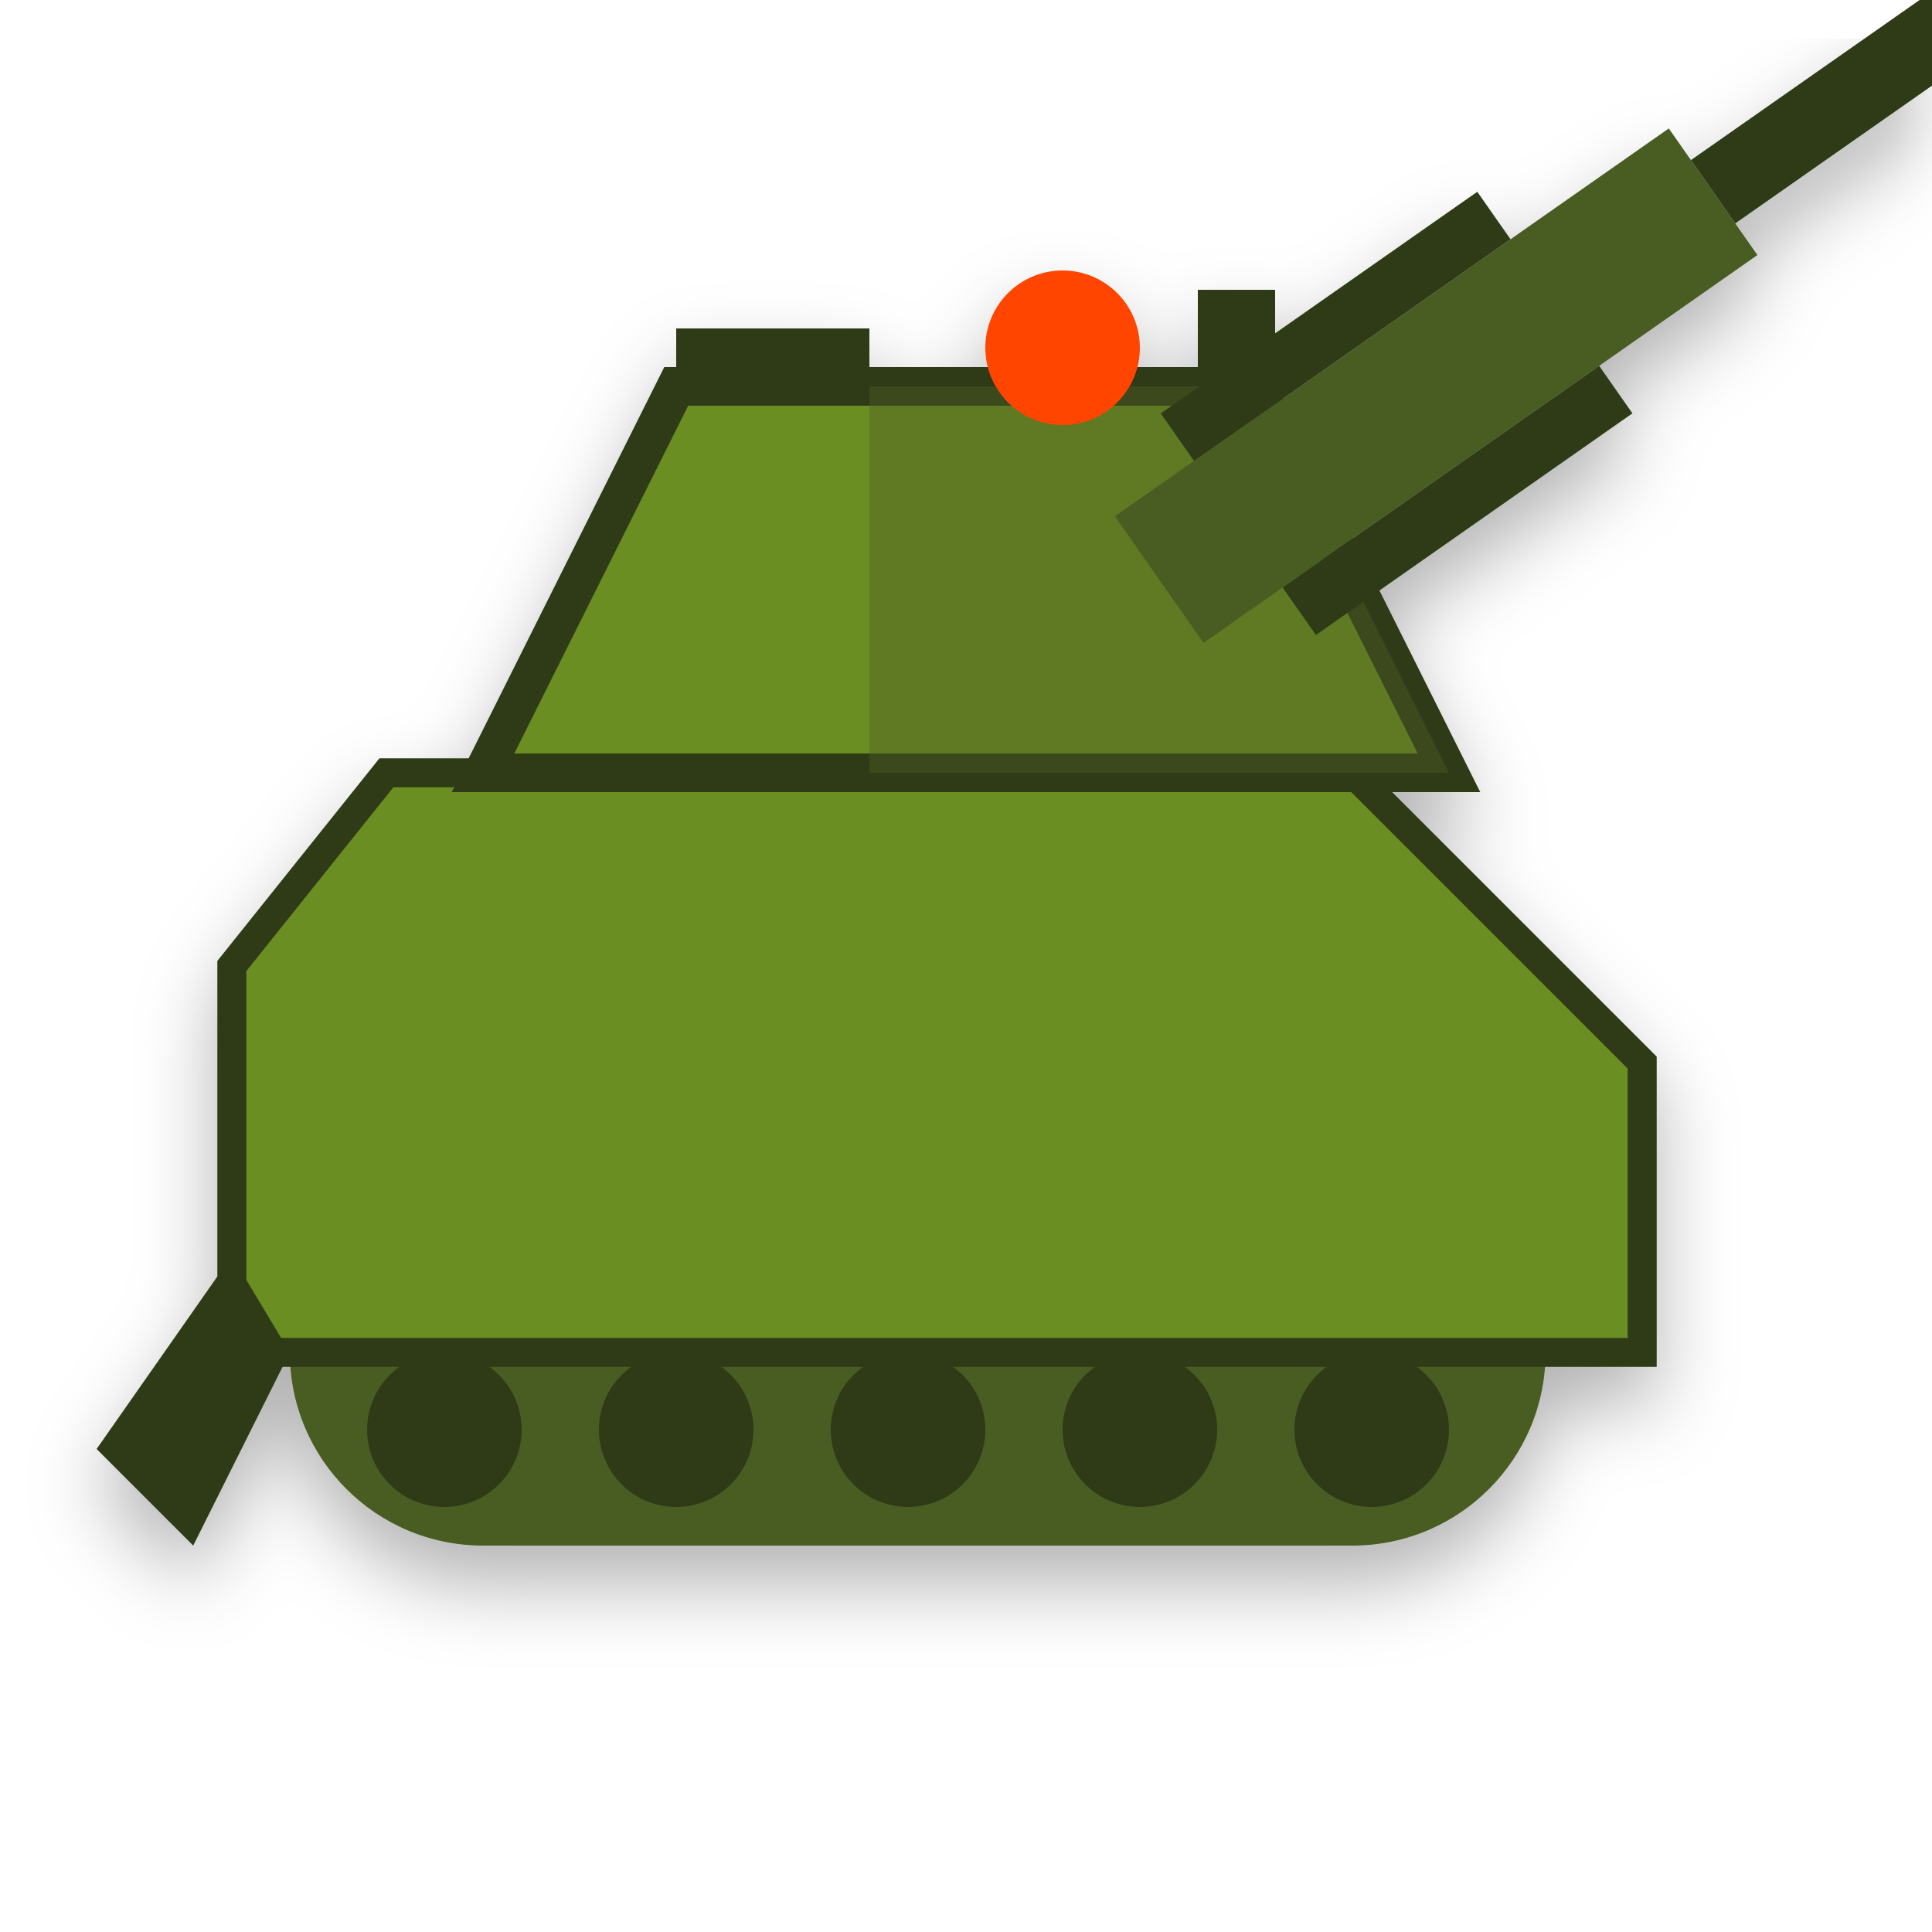
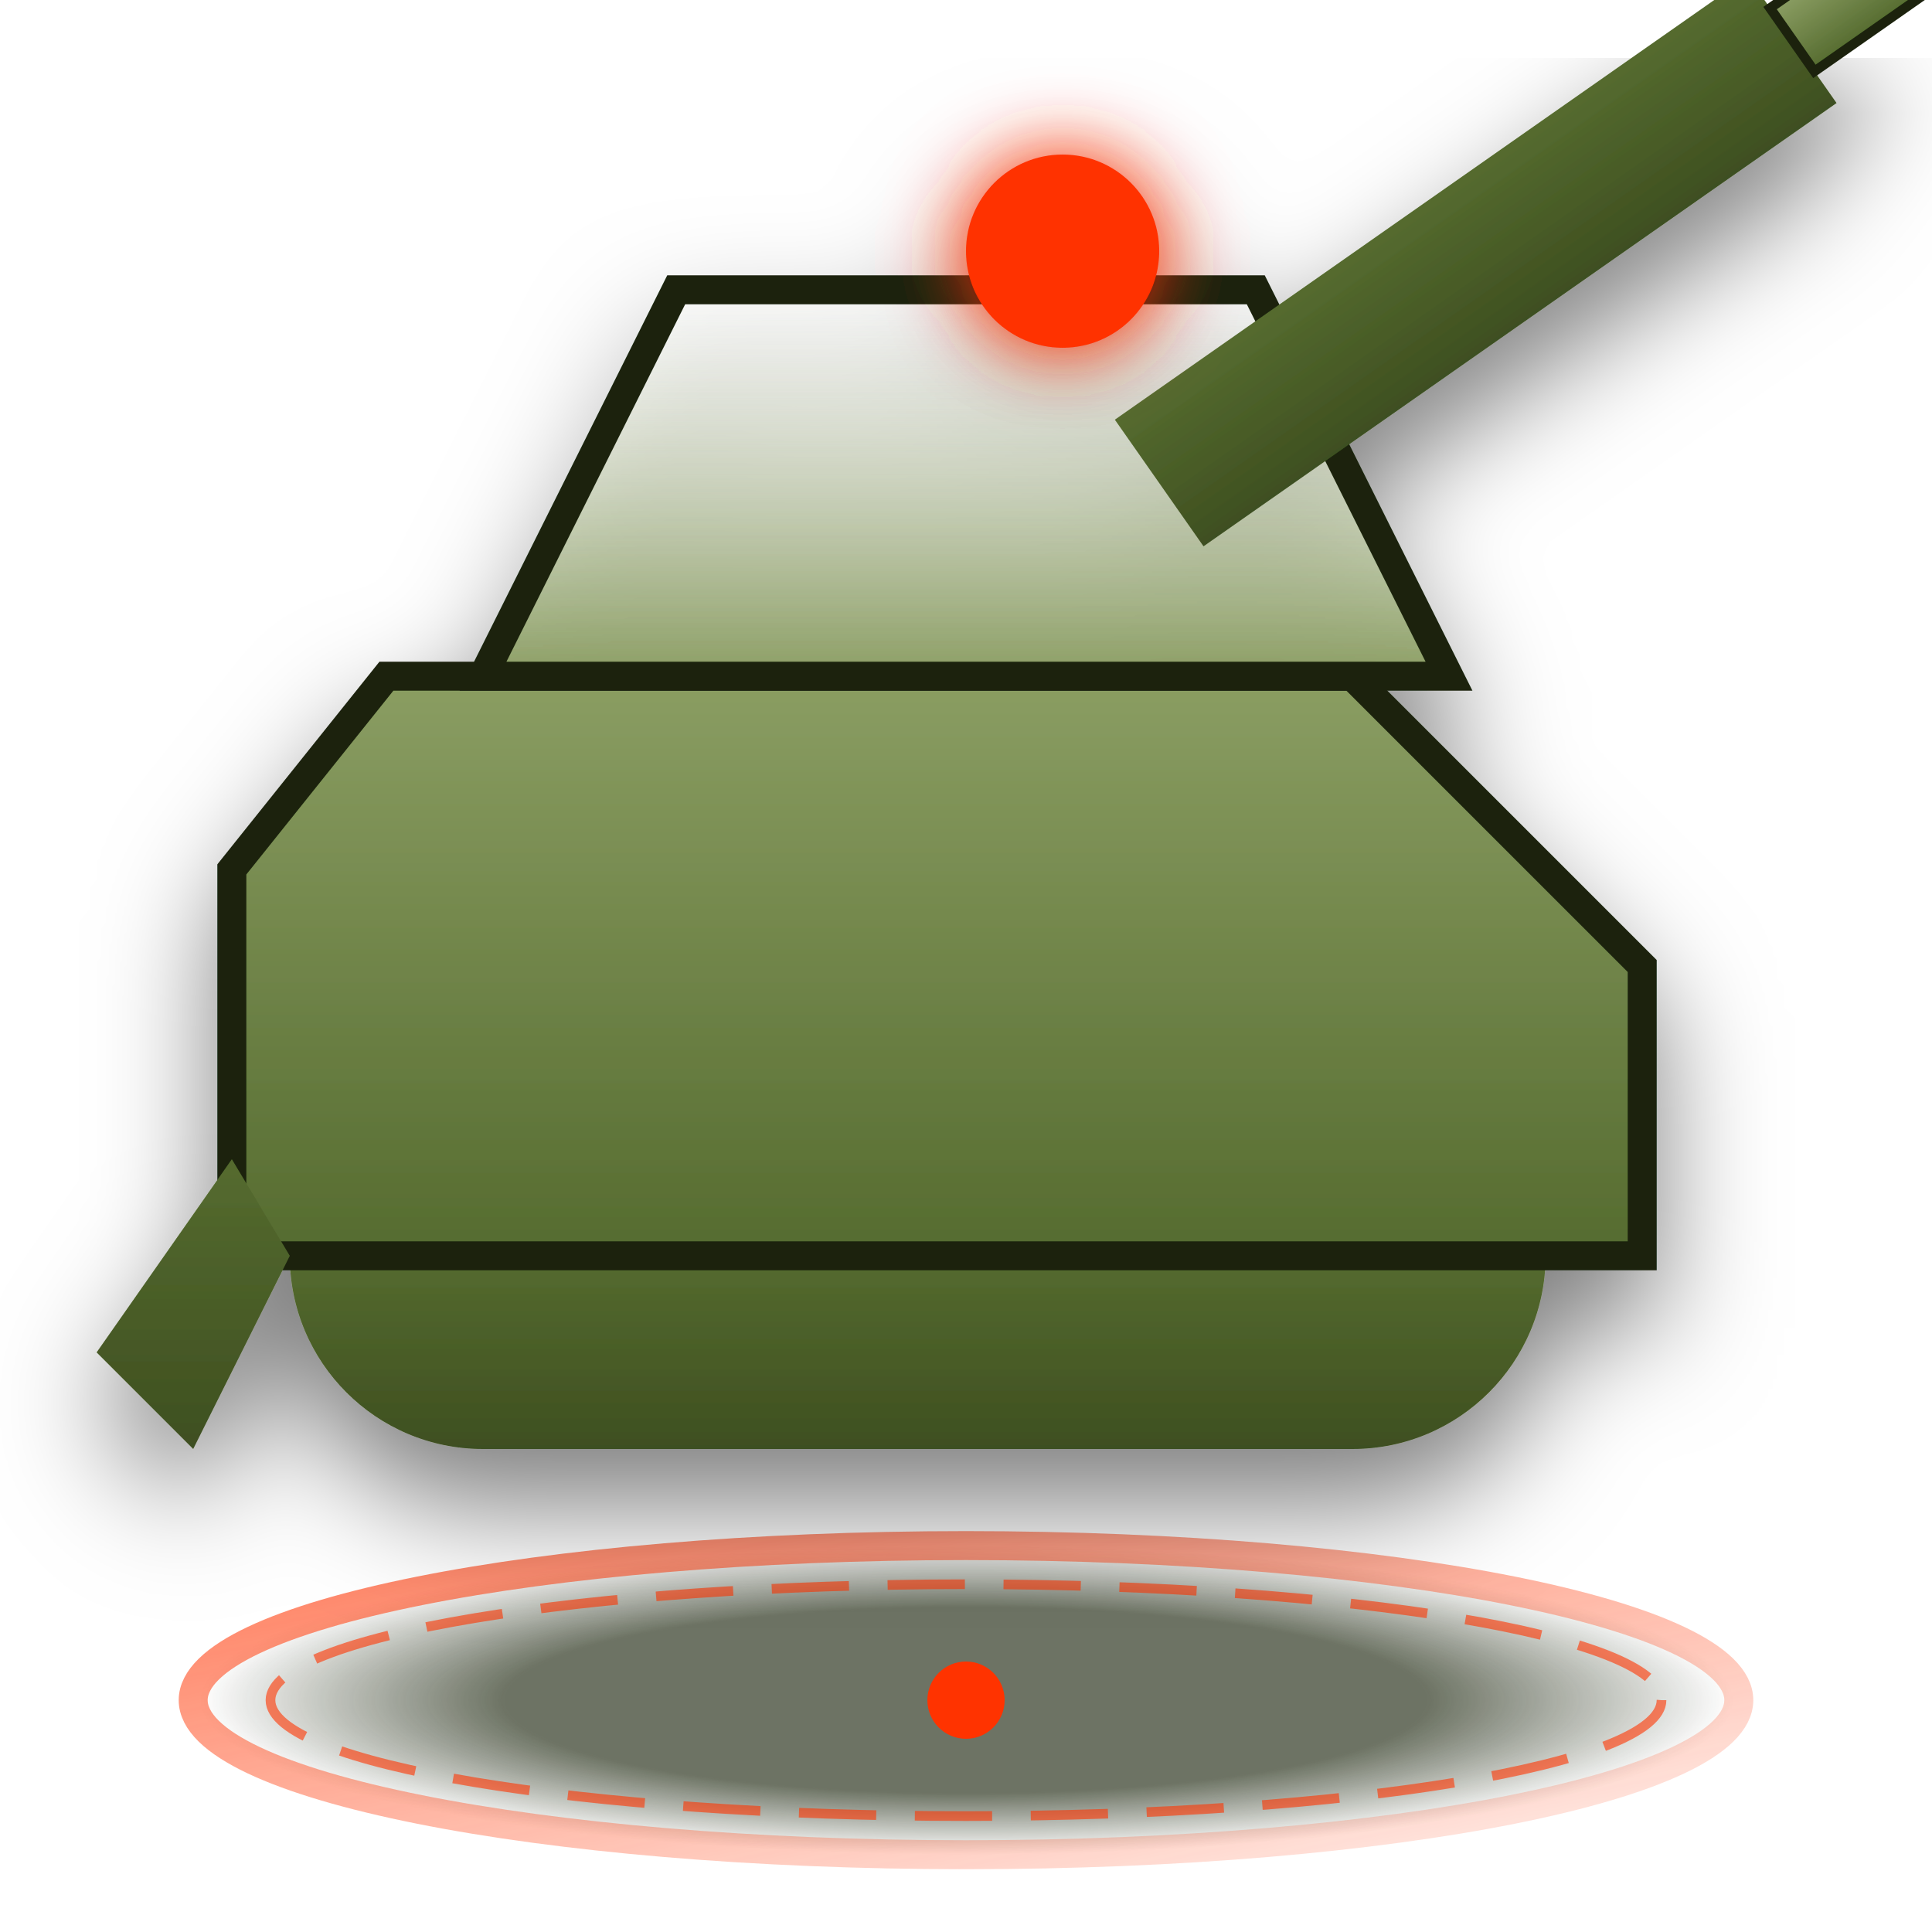
<svg xmlns="http://www.w3.org/2000/svg" viewBox="0 0 100 100">
  <defs>
    <filter id="drop-shadow" x="-20%" y="-20%" width="140%" height="140%">
-       <feDropShadow dx="0" dy="2" stdDeviation="2" flood-color="rgba(0,0,0,0.3)" />
+       <feDropShadow dx="0" dy="3" stdDeviation="3" flood-color="rgba(0,0,0,0.5)" />
    </filter>
+     <filter id="glow" x="-50%" y="-50%" width="200%" height="200%">
+       <feGaussianBlur stdDeviation="2" result="blur" />
+       <feMerge>
+         <feMergeNode in="blur" />
+         <feMergeNode in="SourceGraphic" />
+       </feMerge>
+     </filter>
+     <linearGradient id="mainGrad" x1="0%" y1="0%" x2="0%" y2="100%">
+       <stop offset="0%" stop-color="#8b9e63" />
+       <stop offset="100%" stop-color="#556b2f" />
+     </linearGradient>
+     <linearGradient id="lightGrad" x1="0%" y1="0%" x2="0%" y2="100%">
+       <stop offset="0%" stop-color="#ffffff" stop-opacity="0.3" />
+       <stop offset="100%" stop-color="#8b9e63" />
+     </linearGradient>
+     <linearGradient id="darkGrad" x1="0%" y1="0%" x2="0%" y2="100%">
+       <stop offset="0%" stop-color="#556b2f" />
+       <stop offset="100%" stop-color="#3e4f20" />
+     </linearGradient>
+     <linearGradient id="accentGrad" x1="0%" y1="0%" x2="100%" y2="100%">
+       <stop offset="0%" stop-color="#ff3300" stop-opacity="0.8" />
+       <stop offset="100%" stop-color="#ff3300" stop-opacity="0.1" />
+     </linearGradient>
+     <radialGradient id="baseGrad" cx="50%" cy="50%" r="50%">
+       <stop offset="60%" stop-color="#1a240c" stop-opacity="0.8" />
+       <stop offset="100%" stop-color="#1a240c" stop-opacity="0" />
+     </radialGradient>
  </defs>
+   <ellipse cx="50" cy="88" rx="40" ry="8" fill="url(#baseGrad)" stroke="url(#accentGrad)" stroke-width="1.5" opacity="0.8" />
+   <ellipse cx="50" cy="88" rx="36" ry="6" fill="none" stroke="#ff3300" stroke-width="0.5" opacity="0.6" stroke-dasharray="4 2" />
+   <circle cx="50" cy="88" r="2" fill="#ff3300" />
  <g filter="url(#drop-shadow)">
-     <g>
-       <path d="M 15 70 A 10 10 0 0 0 25 80 L 70 80 A 10 10 0 0 0 80 70 Z" fill="#4a5d23" />
-       <circle cx="23" cy="74" r="4" fill="#2e3b18" />
-       <circle cx="35" cy="74" r="4" fill="#2e3b18" />
-       <circle cx="47" cy="74" r="4" fill="#2e3b18" />
-       <circle cx="59" cy="74" r="4" fill="#2e3b18" />
-       <circle cx="71" cy="74" r="4" fill="#2e3b18" />
-       <polygon points="12,50 20,40 70,40 85,55 85,70 12,70" fill="#6b8e23" stroke="#2e3b18" stroke-width="1.5" />
-       <polygon points="12,65 5,75 10,80 15,70" fill="#2e3b18" />
-       <polygon points="25,40 35,20 65,20 75,40" fill="#6b8e23" stroke="#2e3b18" stroke-width="2" />
-       <polygon points="45,20 65,20 75,40 45,40" fill="#4a5d23" opacity="0.4" />
+     <g transform="translate(0,-5)">
+       <path d="M 15 70 A 10 10 0 0 0 25 80 L 70 80 A 10 10 0 0 0 80 70 Z" fill="url(#darkGrad)" />
+       <polygon points="12,50 20,40 70,40 85,55 85,70 12,70" fill="url(#mainGrad)" stroke="#1a240c" stroke-width="1.5" />
+       <polygon points="12,65 5,75 10,80 15,70" fill="url(#darkGrad)" />
+       <polygon points="25,40 35,20 65,20 75,40" fill="url(#lightGrad)" stroke="#1a240c" stroke-width="1.5" />
      <g transform="rotate(-35 60 30)">
-         <rect x="60" y="26" width="35" height="8" fill="#4a5d23" />
-         <rect x="95" y="28" width="40" height="4" fill="#2e3b18" />
-         <rect x="130" y="27" width="8" height="6" fill="#6b8e23" />
-         <rect x="65" y="23" width="20" height="3" fill="#2e3b18" />
-         <rect x="65" y="34" width="20" height="3" fill="#2e3b18" />
+         <rect x="60" y="26" width="40" height="8" fill="url(#darkGrad)" />
+         <rect x="100" y="28" width="35" height="4" fill="url(#mainGrad)" stroke="#1a240c" stroke-width="0.5" />
+         <rect x="135" y="27" width="8" height="6" fill="url(#lightGrad)" />
      </g>
-       <rect x="35" y="17" width="10" height="3" fill="#2e3b18" />
-       <circle cx="55" cy="18" r="4" fill="#ff4500" />
-       <rect x="62" y="15" width="4" height="5" fill="#2e3b18" />
+       <circle cx="55" cy="18" r="5" fill="#ff3300" filter="url(#glow)" />
    </g>
  </g>
</svg>
